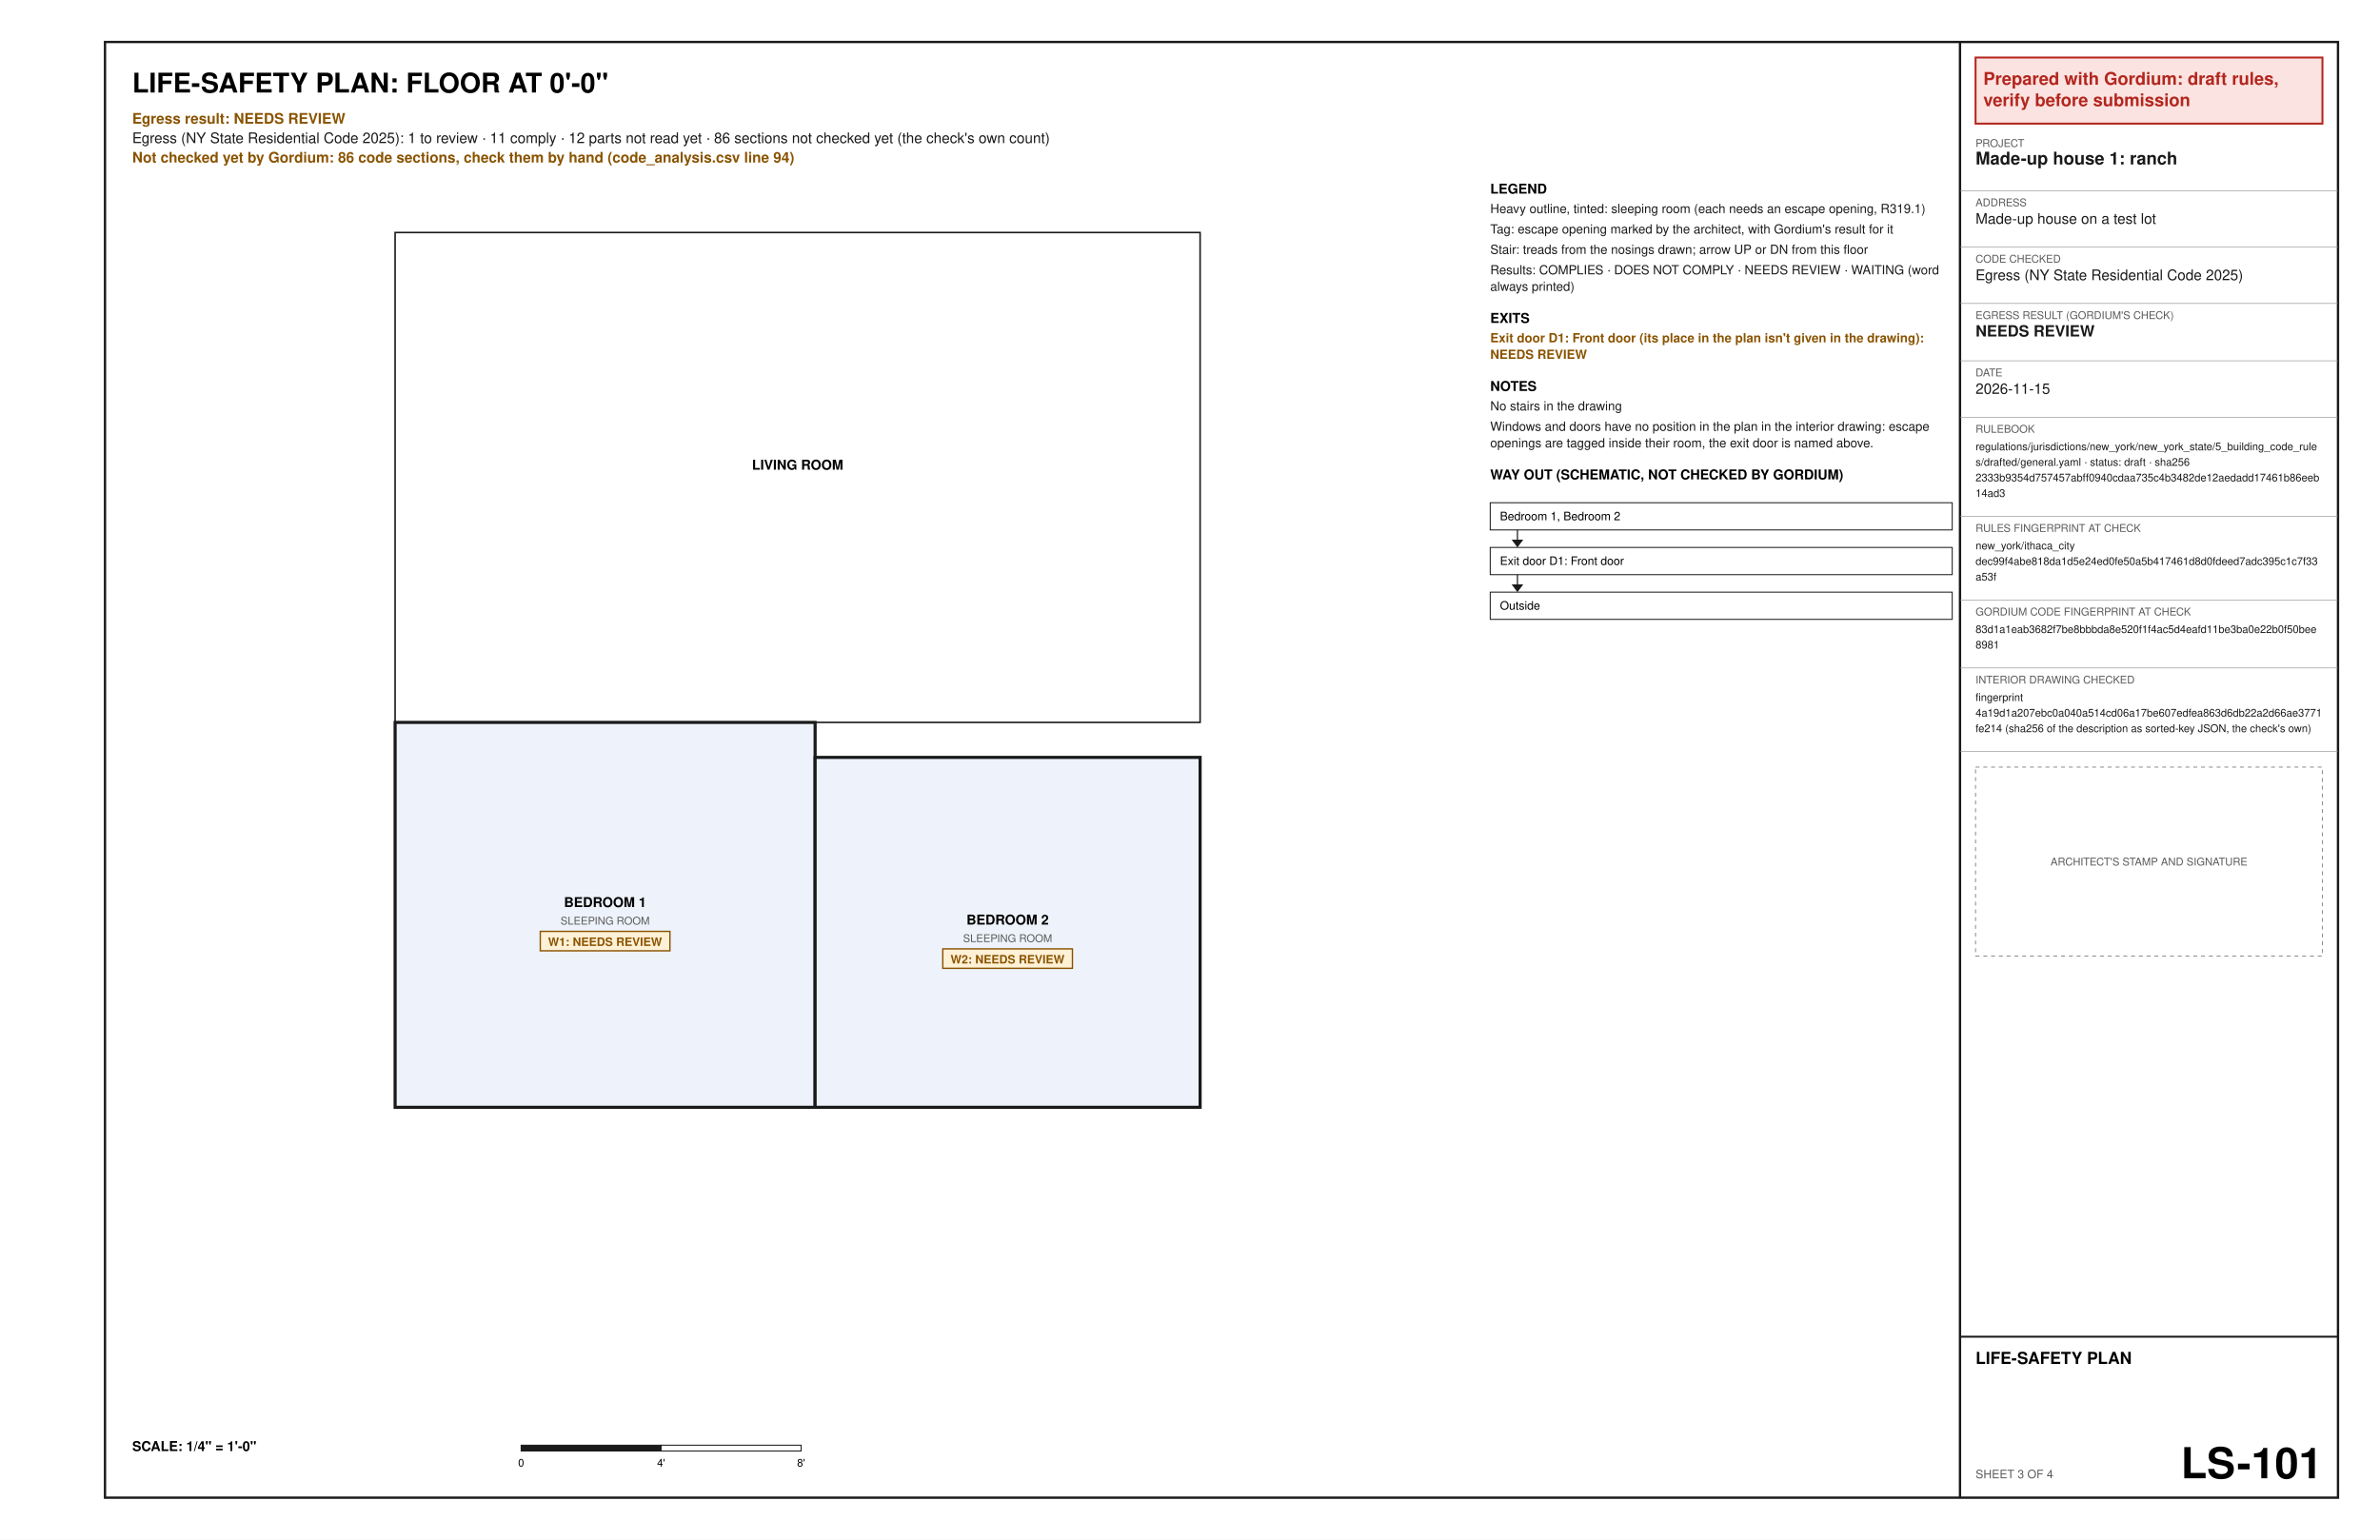
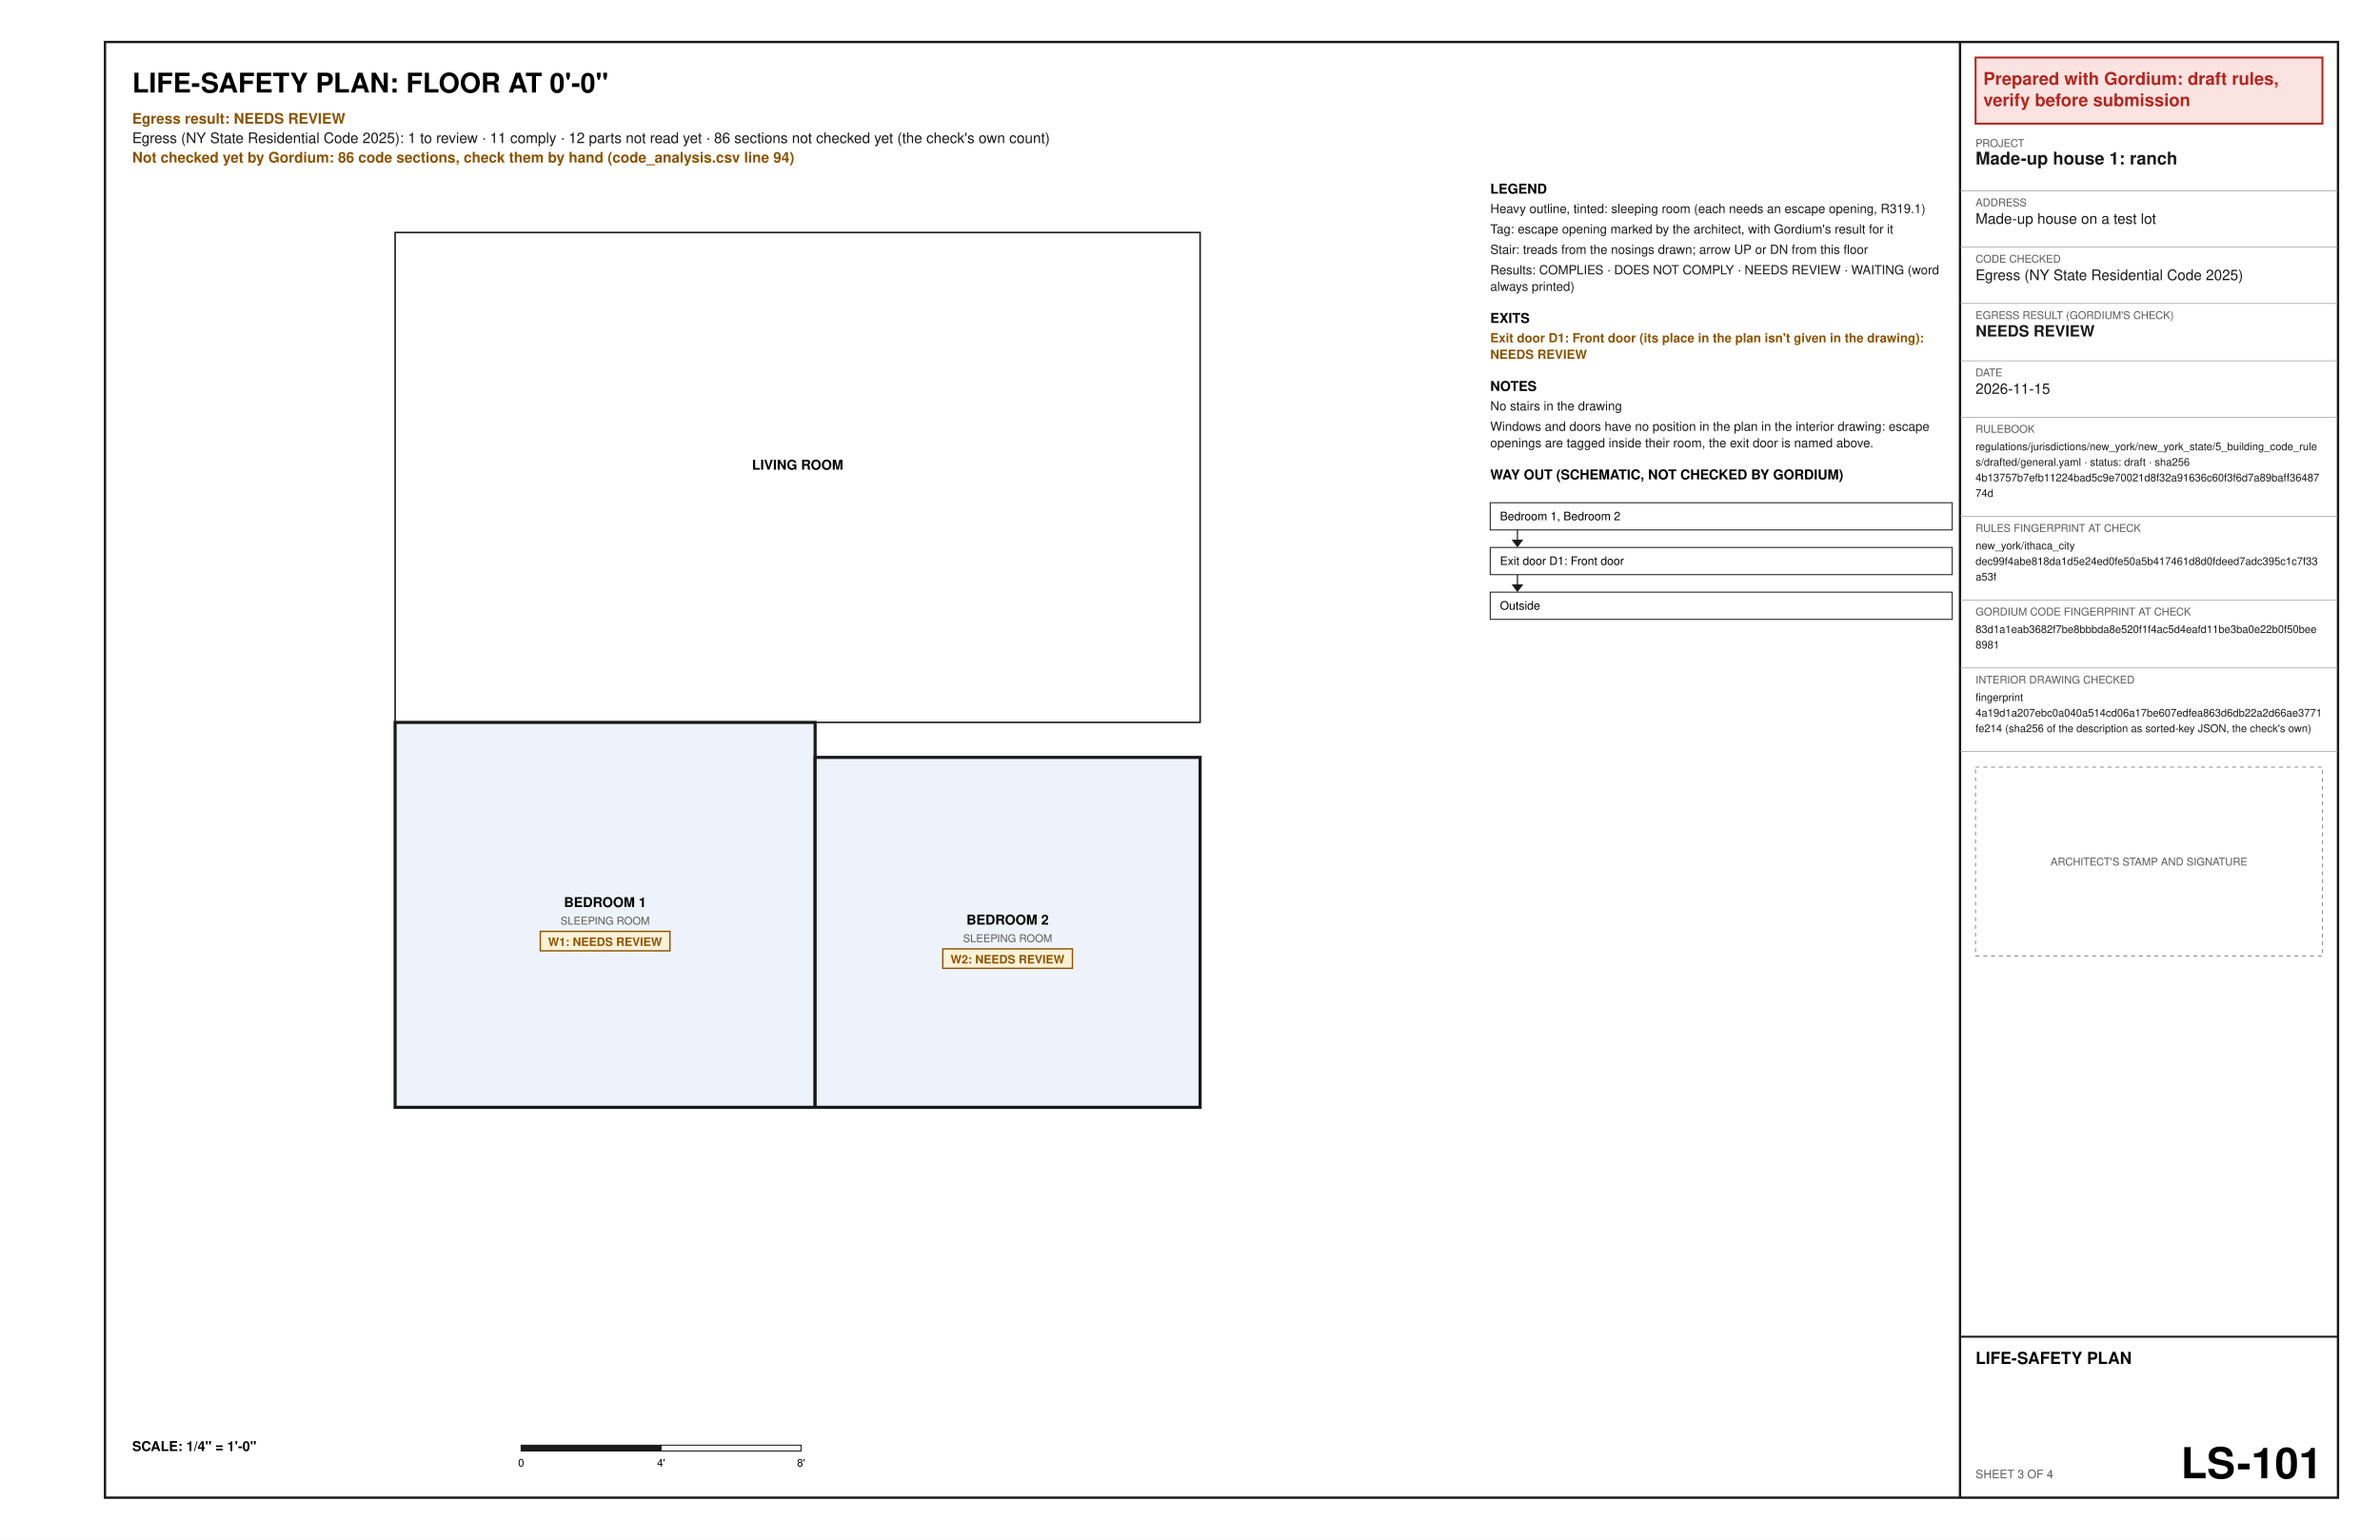
<svg xmlns="http://www.w3.org/2000/svg" width="17in" height="11in" viewBox="0 0 1224 792" font-family="Helvetica, Arial, sans-serif">
  <rect x="0" y="0" width="1224" height="792" fill="#ffffff" />
  <text x="68" y="47.6" font-size="14" font-weight="bold" text-anchor="start" fill="#000000" xml:space="preserve">LIFE-SAFETY PLAN: FLOOR AT 0'-0"</text>
  <text x="68" y="63.6" font-size="7.5" font-weight="bold" text-anchor="start" fill="#8a5300" xml:space="preserve">Egress result: NEEDS REVIEW</text>
  <text x="68" y="73.6" font-size="7.5" text-anchor="start" fill="#1a1a1a" xml:space="preserve">Egress (NY State Residential Code 2025): 1 to review · 11 comply · 12 parts not read yet · 86 sections not checked yet (the check's own count)</text>
  <text x="68" y="83.6" font-size="7.5" font-weight="bold" text-anchor="start" fill="#8a5300" xml:space="preserve">Not checked yet by Gordium: 86 code sections, check them by hand (code_analysis.csv line 94)</text>
  <polygon points="203.2,569.6 419.2,569.6 419.2,371.6 203.2,371.6" fill="#eef3fb" stroke="#1a1a1a" stroke-width="1.6" />
  <text x="311.2" y="466.6" font-size="7" font-weight="bold" text-anchor="middle" fill="#000000" xml:space="preserve">BEDROOM 1</text>
  <text x="311.2" y="475.6" font-size="5.5" text-anchor="middle" fill="#5a5a5a" xml:space="preserve">SLEEPING ROOM</text>
  <polygon points="277.86,479.1 344.54,479.1 344.54,489.1 277.86,489.1" fill="#fff1d6" stroke="#8a5300" stroke-width="0.7" />
  <text x="281.86" y="486.6" font-size="6" font-weight="bold" text-anchor="start" fill="#8a5300" xml:space="preserve">W1: NEEDS REVIEW</text>
  <polygon points="419.2,569.6 617.2,569.6 617.2,389.6 419.2,389.6" fill="#eef3fb" stroke="#1a1a1a" stroke-width="1.6" />
  <text x="518.2" y="475.6" font-size="7" font-weight="bold" text-anchor="middle" fill="#000000" xml:space="preserve">BEDROOM 2</text>
  <text x="518.2" y="484.6" font-size="5.5" text-anchor="middle" fill="#5a5a5a" xml:space="preserve">SLEEPING ROOM</text>
  <polygon points="484.86,488.1 551.54,488.1 551.54,498.1 484.86,498.1" fill="#fff1d6" stroke="#8a5300" stroke-width="0.7" />
  <text x="488.86" y="495.6" font-size="6" font-weight="bold" text-anchor="start" fill="#8a5300" xml:space="preserve">W2: NEEDS REVIEW</text>
  <polygon points="203.2,371.6 617.2,371.6 617.2,119.6 203.2,119.6" fill="none" stroke="#1a1a1a" stroke-width="0.8" />
  <text x="410.2" y="241.6" font-size="7" font-weight="bold" text-anchor="middle" fill="#000000" xml:space="preserve">LIVING ROOM</text>
  <text x="68" y="746.4" font-size="7" font-weight="bold" text-anchor="start" fill="#000000" xml:space="preserve">SCALE: 1/4" = 1'-0"</text>
  <polygon points="268,743.4 340,743.4 340,746.4 268,746.4" fill="#1a1a1a" stroke="#1a1a1a" stroke-width="0.5" />
  <polygon points="340,743.4 412,743.4 412,746.4 340,746.4" fill="#ffffff" stroke="#1a1a1a" stroke-width="0.5" />
  <text x="268" y="754.4" font-size="5.5" text-anchor="middle" fill="#000000" xml:space="preserve">0</text>
  <text x="340" y="754.4" font-size="5.5" text-anchor="middle" fill="#000000" xml:space="preserve">4'</text>
  <text x="412" y="754.4" font-size="5.5" text-anchor="middle" fill="#000000" xml:space="preserve">8'</text>
  <text x="766.4" y="99.6" font-size="7" font-weight="bold" text-anchor="start" fill="#000000" xml:space="preserve">LEGEND</text>
  <text x="766.4" y="109.6" font-size="6.5" text-anchor="start" fill="#1a1a1a" xml:space="preserve">Heavy outline, tinted: sleeping room (each needs an escape opening, R319.1)</text>
  <text x="766.4" y="120.1" font-size="6.5" text-anchor="start" fill="#1a1a1a" xml:space="preserve">Tag: escape opening marked by the architect, with Gordium's result for it</text>
  <text x="766.4" y="130.6" font-size="6.5" text-anchor="start" fill="#1a1a1a" xml:space="preserve">Stair: treads from the nosings drawn; arrow UP or DN from this floor</text>
  <text x="766.4" y="141.1" font-size="6.5" text-anchor="start" fill="#1a1a1a" xml:space="preserve">Results: COMPLIES · DOES NOT COMPLY · NEEDS REVIEW · WAITING (word</text>
  <text x="766.4" y="149.6" font-size="6.5" text-anchor="start" fill="#1a1a1a" xml:space="preserve">always printed)</text>
  <text x="766.4" y="166.1" font-size="7" font-weight="bold" text-anchor="start" fill="#000000" xml:space="preserve">EXITS</text>
  <text x="766.4" y="176.1" font-size="6.5" font-weight="bold" text-anchor="start" fill="#8a5300" xml:space="preserve">Exit door D1: Front door (its place in the plan isn't given in the drawing):</text>
  <text x="766.4" y="184.6" font-size="6.5" font-weight="bold" text-anchor="start" fill="#8a5300" xml:space="preserve">NEEDS REVIEW</text>
  <text x="766.4" y="201.1" font-size="7" font-weight="bold" text-anchor="start" fill="#000000" xml:space="preserve">NOTES</text>
  <text x="766.4" y="211.1" font-size="6.5" text-anchor="start" fill="#1a1a1a" xml:space="preserve">No stairs in the drawing</text>
  <text x="766.4" y="221.6" font-size="6.5" text-anchor="start" fill="#1a1a1a" xml:space="preserve">Windows and doors have no position in the plan in the interior drawing: escape</text>
  <text x="766.4" y="230.1" font-size="6.5" text-anchor="start" fill="#1a1a1a" xml:space="preserve">openings are tagged inside their room, the exit door is named above.</text>
  <text x="766.4" y="246.6" font-size="7" font-weight="bold" text-anchor="start" fill="#000000" xml:space="preserve">WAY OUT (SCHEMATIC, NOT CHECKED BY GORDIUM)</text>
  <polygon points="766.4,258.6 1004,258.6 1004,272.6 766.4,272.6" fill="none" stroke="#1a1a1a" stroke-width="0.5" />
  <text x="771.4" y="267.6" font-size="6" text-anchor="start" fill="#000000" xml:space="preserve">Bedroom 1, Bedroom 2</text>
  <line x1="780.4" y1="272.6" x2="780.4" y2="280.6" stroke="#1a1a1a" stroke-width="0.6" />
  <polygon points="777.4,277.6 783.4,277.6 780.4,281.6" fill="#1a1a1a" />
  <polygon points="766.4,281.6 1004,281.6 1004,295.6 766.4,295.6" fill="none" stroke="#1a1a1a" stroke-width="0.5" />
  <text x="771.4" y="290.6" font-size="6" text-anchor="start" fill="#000000" xml:space="preserve">Exit door D1: Front door</text>
  <line x1="780.4" y1="295.6" x2="780.4" y2="303.6" stroke="#1a1a1a" stroke-width="0.6" />
  <polygon points="777.4,300.6 783.4,300.6 780.4,304.6" fill="#1a1a1a" />
  <polygon points="766.4,304.6 1004,304.6 1004,318.6 766.4,318.6" fill="none" stroke="#1a1a1a" stroke-width="0.5" />
  <text x="771.4" y="313.6" font-size="6" text-anchor="start" fill="#000000" xml:space="preserve">Outside</text>
  <polygon points="54,21.6 1202.4,21.6 1202.4,770.4 54,770.4" fill="none" stroke="#1a1a1a" stroke-width="1.2" />
  <line x1="1008" y1="21.6" x2="1008" y2="770.4" stroke="#1a1a1a" stroke-width="1.2" />
  <polygon points="1016,29.6 1194.4,29.6 1194.4,63.6 1016,63.6" fill="#fbe3e1" stroke="#b3261e" stroke-width="1" />
  <text x="1020" y="43.6" font-size="9" font-weight="bold" text-anchor="start" fill="#b3261e" xml:space="preserve">Prepared with Gordium: draft rules,</text>
  <text x="1020" y="54.6" font-size="9" font-weight="bold" text-anchor="start" fill="#b3261e" xml:space="preserve">verify before submission</text>
  <text x="1016" y="75.6" font-size="5.5" text-anchor="start" fill="#5a5a5a" xml:space="preserve">PROJECT</text>
  <text x="1016" y="84.6" font-size="9" font-weight="bold" text-anchor="start" fill="#1a1a1a" xml:space="preserve">Made-up house 1: ranch</text>
  <line x1="1008" y1="98.1" x2="1202.4" y2="98.1" stroke="#8c8c8c" stroke-width="0.3" />
  <text x="1016" y="106.1" font-size="5.5" text-anchor="start" fill="#5a5a5a" xml:space="preserve">ADDRESS</text>
  <text x="1016" y="115.1" font-size="7.5" text-anchor="start" fill="#1a1a1a" xml:space="preserve">Made-up house on a test lot</text>
  <line x1="1008" y1="127.1" x2="1202.4" y2="127.1" stroke="#8c8c8c" stroke-width="0.3" />
  <text x="1016" y="135.1" font-size="5.5" text-anchor="start" fill="#5a5a5a" xml:space="preserve">CODE CHECKED</text>
  <text x="1016" y="144.1" font-size="7.5" text-anchor="start" fill="#1a1a1a" xml:space="preserve">Egress (NY State Residential Code 2025)</text>
  <line x1="1008" y1="156.1" x2="1202.4" y2="156.1" stroke="#8c8c8c" stroke-width="0.3" />
  <text x="1016" y="164.1" font-size="5.5" text-anchor="start" fill="#5a5a5a" xml:space="preserve">EGRESS RESULT (GORDIUM'S CHECK)</text>
  <text x="1016" y="173.1" font-size="8" font-weight="bold" text-anchor="start" fill="#1a1a1a" xml:space="preserve">NEEDS REVIEW</text>
  <line x1="1008" y1="185.6" x2="1202.4" y2="185.6" stroke="#8c8c8c" stroke-width="0.3" />
  <text x="1016" y="193.6" font-size="5.5" text-anchor="start" fill="#5a5a5a" xml:space="preserve">DATE</text>
  <text x="1016" y="202.6" font-size="7.5" text-anchor="start" fill="#1a1a1a" xml:space="preserve">2026-11-15</text>
  <line x1="1008" y1="214.6" x2="1202.4" y2="214.6" stroke="#8c8c8c" stroke-width="0.3" />
  <text x="1016" y="222.6" font-size="5.5" text-anchor="start" fill="#5a5a5a" xml:space="preserve">RULEBOOK</text>
  <text x="1016" y="231.6" font-size="5.5" text-anchor="start" fill="#1a1a1a" xml:space="preserve">regulations/jurisdictions/new_york/new_york_state/5_building_code_rule</text>
  <text x="1016" y="239.6" font-size="5.5" text-anchor="start" fill="#1a1a1a" xml:space="preserve">s/drafted/general.yaml · status: draft · sha256</text>
-   <text x="1016" y="247.6" font-size="5.5" text-anchor="start" fill="#1a1a1a" xml:space="preserve">2333b9354d757457abff0940cdaa735c4b3482de12aedadd17461b86eeb</text>
-   <text x="1016" y="255.6" font-size="5.5" text-anchor="start" fill="#1a1a1a" xml:space="preserve">14ad3</text>
+   <text x="1016" y="247.6" font-size="5.5" text-anchor="start" fill="#1a1a1a" xml:space="preserve">4b13757b7efb11224bad5c9e70021d8f32a91636c60f3f6d7a89baff36487</text>
+   <text x="1016" y="255.6" font-size="5.5" text-anchor="start" fill="#1a1a1a" xml:space="preserve">74d</text>
  <line x1="1008" y1="265.6" x2="1202.4" y2="265.6" stroke="#8c8c8c" stroke-width="0.3" />
  <text x="1016" y="273.6" font-size="5.5" text-anchor="start" fill="#5a5a5a" xml:space="preserve">RULES FINGERPRINT AT CHECK</text>
  <text x="1016" y="282.6" font-size="5.5" text-anchor="start" fill="#1a1a1a" xml:space="preserve">new_york/ithaca_city</text>
  <text x="1016" y="290.6" font-size="5.5" text-anchor="start" fill="#1a1a1a" xml:space="preserve">dec99f4abe818da1d5e24ed0fe50a5b417461d8d0fdeed7adc395c1c7f33</text>
  <text x="1016" y="298.6" font-size="5.5" text-anchor="start" fill="#1a1a1a" xml:space="preserve">a53f</text>
  <line x1="1008" y1="308.6" x2="1202.4" y2="308.6" stroke="#8c8c8c" stroke-width="0.3" />
  <text x="1016" y="316.6" font-size="5.5" text-anchor="start" fill="#5a5a5a" xml:space="preserve">GORDIUM CODE FINGERPRINT AT CHECK</text>
  <text x="1016" y="325.6" font-size="5.5" text-anchor="start" fill="#1a1a1a" xml:space="preserve">83d1a1eab3682f7be8bbbda8e520f1f4ac5d4eafd11be3ba0e22b0f50bee</text>
  <text x="1016" y="333.6" font-size="5.5" text-anchor="start" fill="#1a1a1a" xml:space="preserve">8981</text>
  <line x1="1008" y1="343.6" x2="1202.4" y2="343.6" stroke="#8c8c8c" stroke-width="0.3" />
  <text x="1016" y="351.6" font-size="5.5" text-anchor="start" fill="#5a5a5a" xml:space="preserve">INTERIOR DRAWING CHECKED</text>
  <text x="1016" y="360.6" font-size="5.5" text-anchor="start" fill="#1a1a1a" xml:space="preserve">fingerprint</text>
  <text x="1016" y="368.6" font-size="5.5" text-anchor="start" fill="#1a1a1a" xml:space="preserve">4a19d1a207ebc0a040a514cd06a17be607edfea863d6db22a2d66ae3771</text>
  <text x="1016" y="376.6" font-size="5.5" text-anchor="start" fill="#1a1a1a" xml:space="preserve">fe214 (sha256 of the description as sorted-key JSON, the check's own)</text>
  <line x1="1008" y1="386.6" x2="1202.4" y2="386.6" stroke="#8c8c8c" stroke-width="0.3" />
  <polygon points="1016,394.6 1194.4,394.6 1194.4,491.8 1016,491.8" fill="none" stroke="#8c8c8c" stroke-width="0.5" stroke-dasharray="2 2" />
  <text x="1105.2" y="445.2" font-size="5.5" text-anchor="middle" fill="#5a5a5a" xml:space="preserve">ARCHITECT'S STAMP AND SIGNATURE</text>
  <line x1="1008" y1="687.6" x2="1202.4" y2="687.6" stroke="#1a1a1a" stroke-width="1" />
  <text x="1016" y="701.6" font-size="8.5" font-weight="bold" text-anchor="start" fill="#000000" xml:space="preserve">LIFE-SAFETY PLAN</text>
  <text x="1016" y="760.4" font-size="6" text-anchor="start" fill="#5a5a5a" xml:space="preserve">SHEET 3 OF 4</text>
  <text x="1194.4" y="760.4" font-size="22" font-weight="bold" text-anchor="end" fill="#000000" xml:space="preserve">LS-101</text>
</svg>
